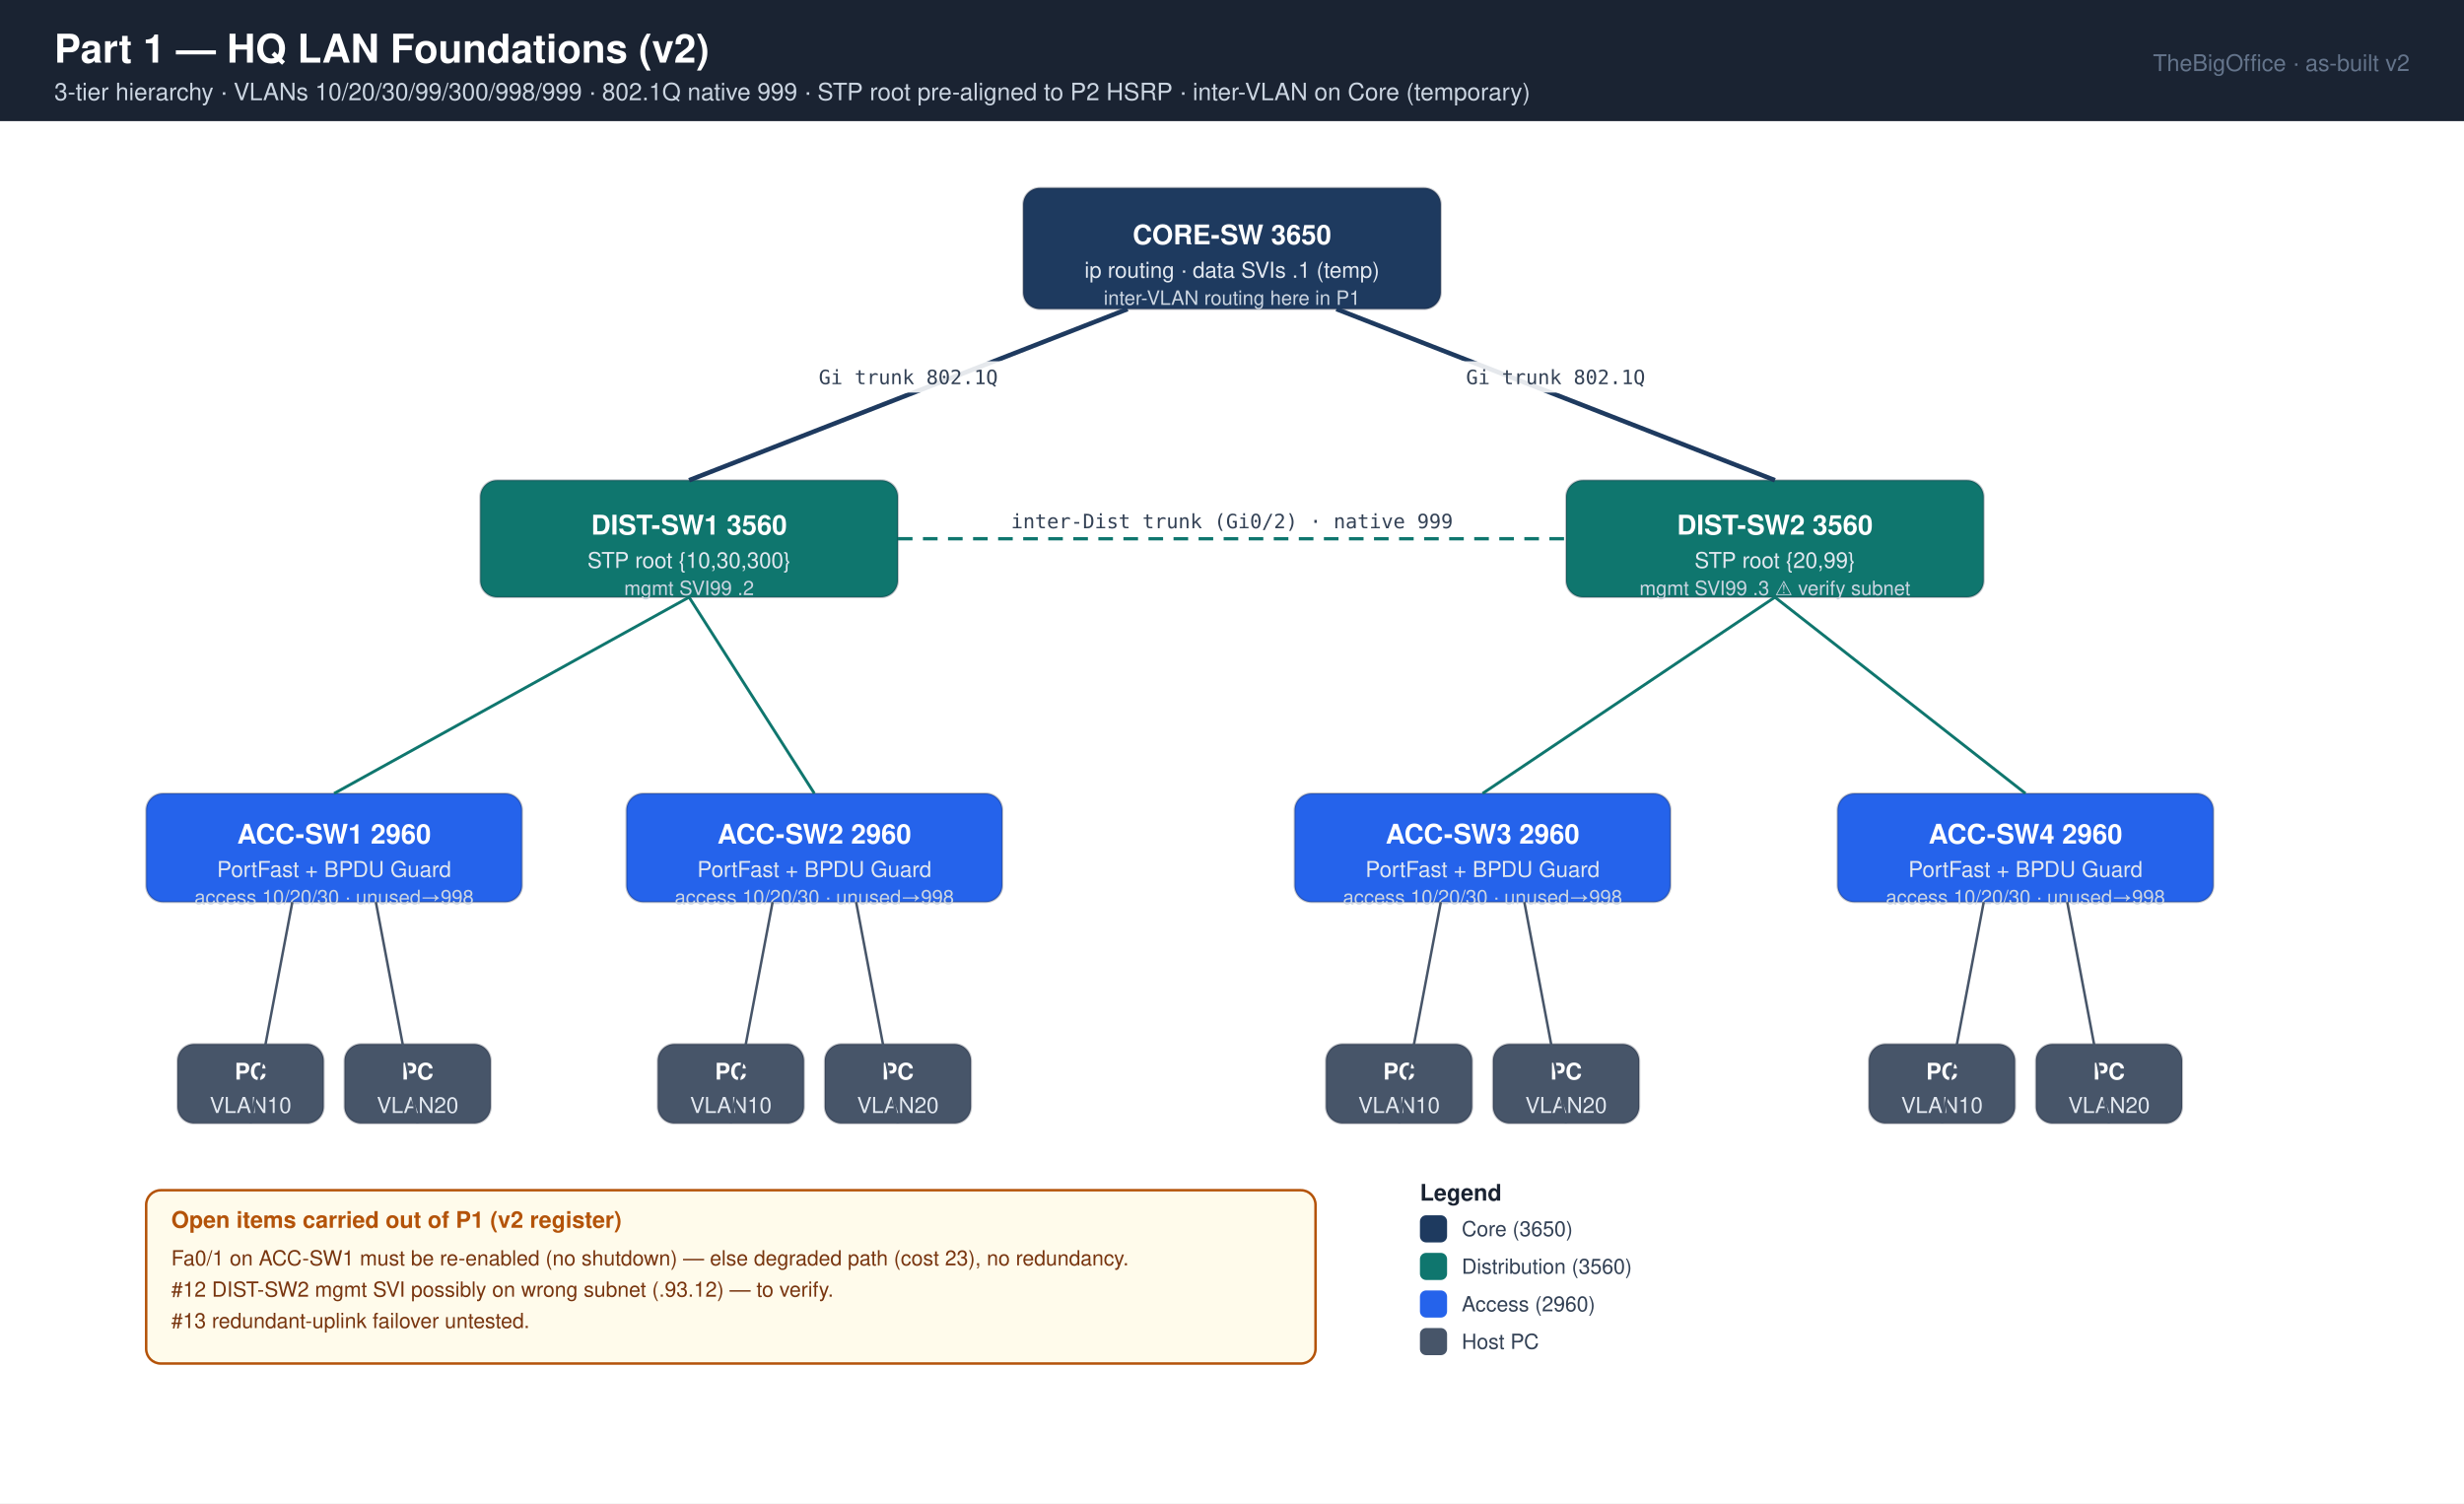
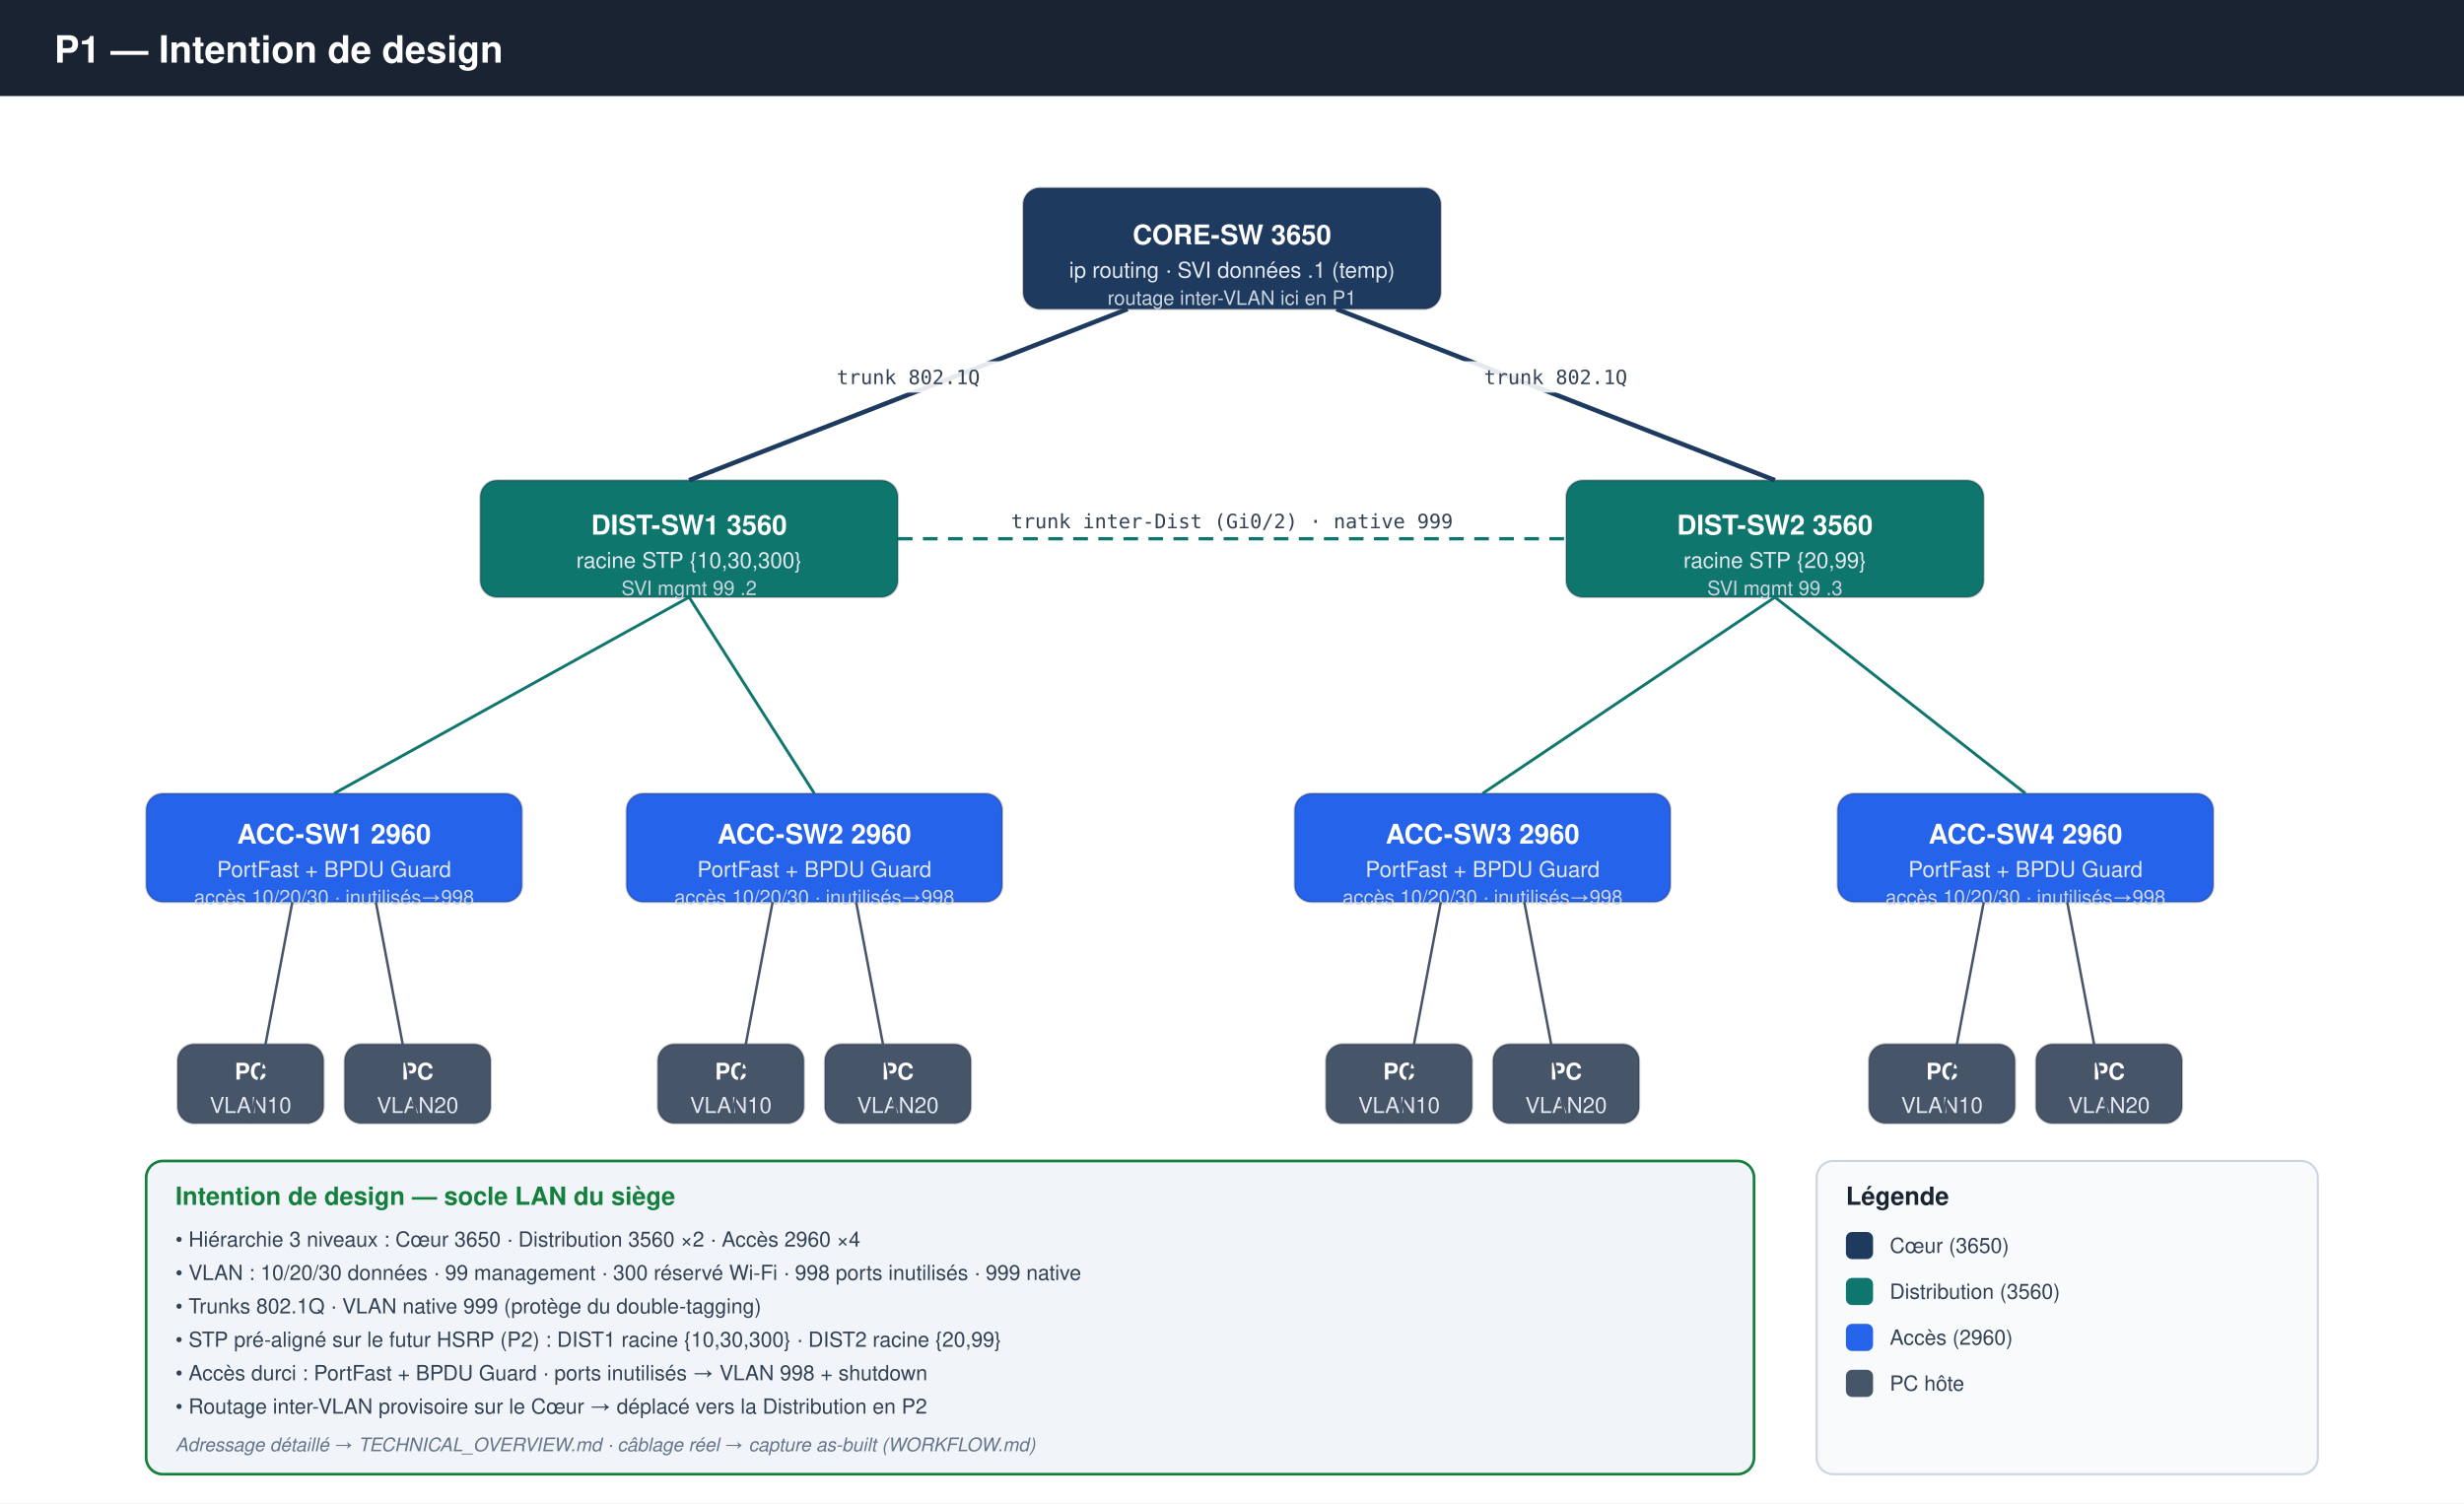
<svg xmlns="http://www.w3.org/2000/svg" viewBox="0 0 1180 720">
  <rect x="0" y="0" width="1180" height="720" fill="#ffffff" />
-   <rect x="0" y="0" width="1180" height="58" fill="#1a2332" />
-   <text x="26" y="30" fill="#ffffff" font-family="Segoe UI,Helvetica,Arial,sans-serif" font-size="19" font-weight="700">Part 1 — HQ LAN Foundations (v2)</text>
-   <text x="26" y="48" fill="#cbd5e1" font-family="Segoe UI,Helvetica,Arial,sans-serif" font-size="11.5">3-tier hierarchy · VLANs 10/20/30/99/300/998/999 · 802.1Q native 999 · STP root pre-aligned to P2 HSRP · inter-VLAN on Core (temporary)</text>
-   <text x="1154" y="34" text-anchor="end" fill="#64748b" font-family="Segoe UI,Helvetica,Arial,sans-serif" font-size="11">TheBigOffice · as-built v2</text>
+   <rect x="0" y="0" width="1180" height="46" fill="#1a2332" />
+   <text x="26" y="30" fill="#ffffff" font-family="Segoe UI,Helvetica,Arial,sans-serif" font-size="18" font-weight="700">P1 — Intention de design</text>
  <rect x="490" y="90" width="200" height="58" rx="8" fill="#1e3a5f" stroke="#0f172a" stroke-opacity="0.25" />
-   <text x="590.0" y="117.0" text-anchor="middle" fill="#ffffff" font-family="Segoe UI,Helvetica,Arial,sans-serif" font-size="13" font-weight="700">CORE-SW 3650</text>
-   <text x="590.0" y="133.0" text-anchor="middle" fill="#e2e8f0" font-family="Segoe UI,Helvetica,Arial,sans-serif" font-size="10.5">ip routing · data SVIs .1 (temp)</text>
-   <text x="590.0" y="146.0" text-anchor="middle" fill="#cbd5e1" font-family="Segoe UI,Helvetica,Arial,sans-serif" font-size="9.5">inter-VLAN routing here in P1</text>
+   <text x="590" y="117" text-anchor="middle" fill="#ffffff" font-family="Segoe UI,Helvetica,Arial,sans-serif" font-size="13" font-weight="700">CORE-SW 3650</text>
+   <text x="590" y="133" text-anchor="middle" fill="#e2e8f0" font-family="Segoe UI,Helvetica,Arial,sans-serif" font-size="10.5">ip routing · SVI données .1 (temp)</text>
+   <text x="590" y="146" text-anchor="middle" fill="#cbd5e1" font-family="Segoe UI,Helvetica,Arial,sans-serif" font-size="9.5">routage inter-VLAN ici en P1</text>
  <rect x="230" y="230" width="200" height="56" rx="8" fill="#0f766e" stroke="#0f172a" stroke-opacity="0.25" />
-   <text x="330.0" y="256.0" text-anchor="middle" fill="#ffffff" font-family="Segoe UI,Helvetica,Arial,sans-serif" font-size="13" font-weight="700">DIST-SW1 3560</text>
-   <text x="330.0" y="272.0" text-anchor="middle" fill="#e2e8f0" font-family="Segoe UI,Helvetica,Arial,sans-serif" font-size="10.5">STP root {10,30,300}</text>
-   <text x="330.0" y="285.0" text-anchor="middle" fill="#cbd5e1" font-family="Segoe UI,Helvetica,Arial,sans-serif" font-size="9.5">mgmt SVI99 .2</text>
+   <text x="330" y="256" text-anchor="middle" fill="#ffffff" font-family="Segoe UI,Helvetica,Arial,sans-serif" font-size="13" font-weight="700">DIST-SW1 3560</text>
+   <text x="330" y="272" text-anchor="middle" fill="#e2e8f0" font-family="Segoe UI,Helvetica,Arial,sans-serif" font-size="10.5">racine STP {10,30,300}</text>
+   <text x="330" y="285" text-anchor="middle" fill="#cbd5e1" font-family="Segoe UI,Helvetica,Arial,sans-serif" font-size="9.5">SVI mgmt 99 .2</text>
  <rect x="750" y="230" width="200" height="56" rx="8" fill="#0f766e" stroke="#0f172a" stroke-opacity="0.25" />
-   <text x="850.0" y="256.0" text-anchor="middle" fill="#ffffff" font-family="Segoe UI,Helvetica,Arial,sans-serif" font-size="13" font-weight="700">DIST-SW2 3560</text>
-   <text x="850.0" y="272.0" text-anchor="middle" fill="#e2e8f0" font-family="Segoe UI,Helvetica,Arial,sans-serif" font-size="10.5">STP root {20,99}</text>
-   <text x="850.0" y="285.0" text-anchor="middle" fill="#cbd5e1" font-family="Segoe UI,Helvetica,Arial,sans-serif" font-size="9.5">mgmt SVI99 .3  ⚠ verify subnet</text>
+   <text x="850" y="256" text-anchor="middle" fill="#ffffff" font-family="Segoe UI,Helvetica,Arial,sans-serif" font-size="13" font-weight="700">DIST-SW2 3560</text>
+   <text x="850" y="272" text-anchor="middle" fill="#e2e8f0" font-family="Segoe UI,Helvetica,Arial,sans-serif" font-size="10.5">racine STP {20,99}</text>
+   <text x="850" y="285" text-anchor="middle" fill="#cbd5e1" font-family="Segoe UI,Helvetica,Arial,sans-serif" font-size="9.5">SVI mgmt 99 .3</text>
  <line x1="540" y1="148" x2="330" y2="230" stroke="#1e3a5f" stroke-width="2.2" />
-   <rect x="386.0" y="173.0" width="98.0" height="15" rx="3" fill="#ffffff" fill-opacity="0.88" />
-   <text x="435.0" y="184.0" text-anchor="middle" fill="#334155" font-family="Consolas,Menlo,monospace" font-size="9.5">Gi trunk 802.1Q</text>
+   <rect x="386" y="173" width="98" height="15" rx="3" fill="#ffffff" fill-opacity="0.88" />
+   <text x="435" y="184" text-anchor="middle" fill="#334155" font-family="Consolas,Menlo,monospace" font-size="9.5">trunk 802.1Q</text>
  <line x1="640" y1="148" x2="850" y2="230" stroke="#1e3a5f" stroke-width="2.2" />
-   <rect x="696.0" y="173.0" width="98.0" height="15" rx="3" fill="#ffffff" fill-opacity="0.88" />
-   <text x="745.0" y="184.0" text-anchor="middle" fill="#334155" font-family="Consolas,Menlo,monospace" font-size="9.5">Gi trunk 802.1Q</text>
+   <rect x="696" y="173" width="98" height="15" rx="3" fill="#ffffff" fill-opacity="0.88" />
+   <text x="745" y="184" text-anchor="middle" fill="#334155" font-family="Consolas,Menlo,monospace" font-size="9.5">trunk 802.1Q</text>
  <line x1="430" y1="258" x2="750" y2="258" stroke="#0f766e" stroke-width="1.6" stroke-dasharray="7 5" />
-   <rect x="475.0" y="242.0" width="230.0" height="15" rx="3" fill="#ffffff" fill-opacity="0.88" />
-   <text x="590.0" y="253.0" text-anchor="middle" fill="#334155" font-family="Consolas,Menlo,monospace" font-size="9.5">inter-Dist trunk (Gi0/2) · native 999</text>
+   <rect x="470" y="242" width="240" height="15" rx="3" fill="#ffffff" fill-opacity="0.88" />
+   <text x="590" y="253" text-anchor="middle" fill="#334155" font-family="Consolas,Menlo,monospace" font-size="9.5">trunk inter-Dist (Gi0/2) · native 999</text>
  <rect x="70" y="380" width="180" height="52" rx="8" fill="#2563eb" stroke="#0f172a" stroke-opacity="0.25" />
-   <text x="160.0" y="404.0" text-anchor="middle" fill="#ffffff" font-family="Segoe UI,Helvetica,Arial,sans-serif" font-size="13" font-weight="700">ACC-SW1 2960</text>
-   <text x="160.0" y="420.0" text-anchor="middle" fill="#e2e8f0" font-family="Segoe UI,Helvetica,Arial,sans-serif" font-size="10.5">PortFast + BPDU Guard</text>
-   <text x="160.0" y="433.0" text-anchor="middle" fill="#cbd5e1" font-family="Segoe UI,Helvetica,Arial,sans-serif" font-size="9.5">access 10/20/30 · unused→998</text>
+   <text x="160" y="404" text-anchor="middle" fill="#ffffff" font-family="Segoe UI,Helvetica,Arial,sans-serif" font-size="13" font-weight="700">ACC-SW1 2960</text>
+   <text x="160" y="420" text-anchor="middle" fill="#e2e8f0" font-family="Segoe UI,Helvetica,Arial,sans-serif" font-size="10.5">PortFast + BPDU Guard</text>
+   <text x="160" y="433" text-anchor="middle" fill="#cbd5e1" font-family="Segoe UI,Helvetica,Arial,sans-serif" font-size="9.5">accès 10/20/30 · inutilisés→998</text>
  <line x1="160" y1="380" x2="330" y2="286" stroke="#0f766e" stroke-width="1.4" />
  <rect x="300" y="380" width="180" height="52" rx="8" fill="#2563eb" stroke="#0f172a" stroke-opacity="0.25" />
-   <text x="390.0" y="404.0" text-anchor="middle" fill="#ffffff" font-family="Segoe UI,Helvetica,Arial,sans-serif" font-size="13" font-weight="700">ACC-SW2 2960</text>
-   <text x="390.0" y="420.0" text-anchor="middle" fill="#e2e8f0" font-family="Segoe UI,Helvetica,Arial,sans-serif" font-size="10.5">PortFast + BPDU Guard</text>
-   <text x="390.0" y="433.0" text-anchor="middle" fill="#cbd5e1" font-family="Segoe UI,Helvetica,Arial,sans-serif" font-size="9.5">access 10/20/30 · unused→998</text>
+   <text x="390" y="404" text-anchor="middle" fill="#ffffff" font-family="Segoe UI,Helvetica,Arial,sans-serif" font-size="13" font-weight="700">ACC-SW2 2960</text>
+   <text x="390" y="420" text-anchor="middle" fill="#e2e8f0" font-family="Segoe UI,Helvetica,Arial,sans-serif" font-size="10.5">PortFast + BPDU Guard</text>
+   <text x="390" y="433" text-anchor="middle" fill="#cbd5e1" font-family="Segoe UI,Helvetica,Arial,sans-serif" font-size="9.5">accès 10/20/30 · inutilisés→998</text>
  <line x1="390" y1="380" x2="330" y2="286" stroke="#0f766e" stroke-width="1.4" />
  <rect x="620" y="380" width="180" height="52" rx="8" fill="#2563eb" stroke="#0f172a" stroke-opacity="0.25" />
-   <text x="710.0" y="404.0" text-anchor="middle" fill="#ffffff" font-family="Segoe UI,Helvetica,Arial,sans-serif" font-size="13" font-weight="700">ACC-SW3 2960</text>
-   <text x="710.0" y="420.0" text-anchor="middle" fill="#e2e8f0" font-family="Segoe UI,Helvetica,Arial,sans-serif" font-size="10.5">PortFast + BPDU Guard</text>
-   <text x="710.0" y="433.0" text-anchor="middle" fill="#cbd5e1" font-family="Segoe UI,Helvetica,Arial,sans-serif" font-size="9.5">access 10/20/30 · unused→998</text>
+   <text x="710" y="404" text-anchor="middle" fill="#ffffff" font-family="Segoe UI,Helvetica,Arial,sans-serif" font-size="13" font-weight="700">ACC-SW3 2960</text>
+   <text x="710" y="420" text-anchor="middle" fill="#e2e8f0" font-family="Segoe UI,Helvetica,Arial,sans-serif" font-size="10.5">PortFast + BPDU Guard</text>
+   <text x="710" y="433" text-anchor="middle" fill="#cbd5e1" font-family="Segoe UI,Helvetica,Arial,sans-serif" font-size="9.5">accès 10/20/30 · inutilisés→998</text>
  <line x1="710" y1="380" x2="850" y2="286" stroke="#0f766e" stroke-width="1.4" />
  <rect x="880" y="380" width="180" height="52" rx="8" fill="#2563eb" stroke="#0f172a" stroke-opacity="0.25" />
-   <text x="970.0" y="404.0" text-anchor="middle" fill="#ffffff" font-family="Segoe UI,Helvetica,Arial,sans-serif" font-size="13" font-weight="700">ACC-SW4 2960</text>
-   <text x="970.0" y="420.0" text-anchor="middle" fill="#e2e8f0" font-family="Segoe UI,Helvetica,Arial,sans-serif" font-size="10.5">PortFast + BPDU Guard</text>
-   <text x="970.0" y="433.0" text-anchor="middle" fill="#cbd5e1" font-family="Segoe UI,Helvetica,Arial,sans-serif" font-size="9.5">access 10/20/30 · unused→998</text>
+   <text x="970" y="404" text-anchor="middle" fill="#ffffff" font-family="Segoe UI,Helvetica,Arial,sans-serif" font-size="13" font-weight="700">ACC-SW4 2960</text>
+   <text x="970" y="420" text-anchor="middle" fill="#e2e8f0" font-family="Segoe UI,Helvetica,Arial,sans-serif" font-size="10.5">PortFast + BPDU Guard</text>
+   <text x="970" y="433" text-anchor="middle" fill="#cbd5e1" font-family="Segoe UI,Helvetica,Arial,sans-serif" font-size="9.5">accès 10/20/30 · inutilisés→998</text>
  <line x1="970" y1="380" x2="850" y2="286" stroke="#0f766e" stroke-width="1.4" />
  <rect x="85" y="500" width="70" height="38" rx="8" fill="#475569" stroke="#0f172a" stroke-opacity="0.25" />
-   <text x="120.0" y="517.0" text-anchor="middle" fill="#ffffff" font-family="Segoe UI,Helvetica,Arial,sans-serif" font-size="11" font-weight="700">PC</text>
-   <text x="120.0" y="533.0" text-anchor="middle" fill="#e2e8f0" font-family="Segoe UI,Helvetica,Arial,sans-serif" font-size="10.5">VLAN10</text>
+   <text x="120" y="517" text-anchor="middle" fill="#ffffff" font-family="Segoe UI,Helvetica,Arial,sans-serif" font-size="11" font-weight="700">PC</text>
+   <text x="120" y="533" text-anchor="middle" fill="#e2e8f0" font-family="Segoe UI,Helvetica,Arial,sans-serif" font-size="10.5">VLAN10</text>
  <rect x="165" y="500" width="70" height="38" rx="8" fill="#475569" stroke="#0f172a" stroke-opacity="0.25" />
-   <text x="200.0" y="517.0" text-anchor="middle" fill="#ffffff" font-family="Segoe UI,Helvetica,Arial,sans-serif" font-size="11" font-weight="700">PC</text>
-   <text x="200.0" y="533.0" text-anchor="middle" fill="#e2e8f0" font-family="Segoe UI,Helvetica,Arial,sans-serif" font-size="10.5">VLAN20</text>
+   <text x="200" y="517" text-anchor="middle" fill="#ffffff" font-family="Segoe UI,Helvetica,Arial,sans-serif" font-size="11" font-weight="700">PC</text>
+   <text x="200" y="533" text-anchor="middle" fill="#e2e8f0" font-family="Segoe UI,Helvetica,Arial,sans-serif" font-size="10.5">VLAN20</text>
  <line x1="120" y1="538" x2="140" y2="432" stroke="#475569" stroke-width="1.2" />
  <line x1="200" y1="538" x2="180" y2="432" stroke="#475569" stroke-width="1.2" />
  <rect x="315" y="500" width="70" height="38" rx="8" fill="#475569" stroke="#0f172a" stroke-opacity="0.25" />
-   <text x="350.0" y="517.0" text-anchor="middle" fill="#ffffff" font-family="Segoe UI,Helvetica,Arial,sans-serif" font-size="11" font-weight="700">PC</text>
-   <text x="350.0" y="533.0" text-anchor="middle" fill="#e2e8f0" font-family="Segoe UI,Helvetica,Arial,sans-serif" font-size="10.5">VLAN10</text>
+   <text x="350" y="517" text-anchor="middle" fill="#ffffff" font-family="Segoe UI,Helvetica,Arial,sans-serif" font-size="11" font-weight="700">PC</text>
+   <text x="350" y="533" text-anchor="middle" fill="#e2e8f0" font-family="Segoe UI,Helvetica,Arial,sans-serif" font-size="10.5">VLAN10</text>
  <rect x="395" y="500" width="70" height="38" rx="8" fill="#475569" stroke="#0f172a" stroke-opacity="0.25" />
-   <text x="430.0" y="517.0" text-anchor="middle" fill="#ffffff" font-family="Segoe UI,Helvetica,Arial,sans-serif" font-size="11" font-weight="700">PC</text>
-   <text x="430.0" y="533.0" text-anchor="middle" fill="#e2e8f0" font-family="Segoe UI,Helvetica,Arial,sans-serif" font-size="10.5">VLAN20</text>
+   <text x="430" y="517" text-anchor="middle" fill="#ffffff" font-family="Segoe UI,Helvetica,Arial,sans-serif" font-size="11" font-weight="700">PC</text>
+   <text x="430" y="533" text-anchor="middle" fill="#e2e8f0" font-family="Segoe UI,Helvetica,Arial,sans-serif" font-size="10.5">VLAN20</text>
  <line x1="350" y1="538" x2="370" y2="432" stroke="#475569" stroke-width="1.2" />
  <line x1="430" y1="538" x2="410" y2="432" stroke="#475569" stroke-width="1.2" />
  <rect x="635" y="500" width="70" height="38" rx="8" fill="#475569" stroke="#0f172a" stroke-opacity="0.25" />
-   <text x="670.0" y="517.0" text-anchor="middle" fill="#ffffff" font-family="Segoe UI,Helvetica,Arial,sans-serif" font-size="11" font-weight="700">PC</text>
-   <text x="670.0" y="533.0" text-anchor="middle" fill="#e2e8f0" font-family="Segoe UI,Helvetica,Arial,sans-serif" font-size="10.5">VLAN10</text>
+   <text x="670" y="517" text-anchor="middle" fill="#ffffff" font-family="Segoe UI,Helvetica,Arial,sans-serif" font-size="11" font-weight="700">PC</text>
+   <text x="670" y="533" text-anchor="middle" fill="#e2e8f0" font-family="Segoe UI,Helvetica,Arial,sans-serif" font-size="10.5">VLAN10</text>
  <rect x="715" y="500" width="70" height="38" rx="8" fill="#475569" stroke="#0f172a" stroke-opacity="0.25" />
-   <text x="750.0" y="517.0" text-anchor="middle" fill="#ffffff" font-family="Segoe UI,Helvetica,Arial,sans-serif" font-size="11" font-weight="700">PC</text>
-   <text x="750.0" y="533.0" text-anchor="middle" fill="#e2e8f0" font-family="Segoe UI,Helvetica,Arial,sans-serif" font-size="10.5">VLAN20</text>
+   <text x="750" y="517" text-anchor="middle" fill="#ffffff" font-family="Segoe UI,Helvetica,Arial,sans-serif" font-size="11" font-weight="700">PC</text>
+   <text x="750" y="533" text-anchor="middle" fill="#e2e8f0" font-family="Segoe UI,Helvetica,Arial,sans-serif" font-size="10.5">VLAN20</text>
  <line x1="670" y1="538" x2="690" y2="432" stroke="#475569" stroke-width="1.2" />
  <line x1="750" y1="538" x2="730" y2="432" stroke="#475569" stroke-width="1.2" />
  <rect x="895" y="500" width="70" height="38" rx="8" fill="#475569" stroke="#0f172a" stroke-opacity="0.25" />
-   <text x="930.0" y="517.0" text-anchor="middle" fill="#ffffff" font-family="Segoe UI,Helvetica,Arial,sans-serif" font-size="11" font-weight="700">PC</text>
-   <text x="930.0" y="533.0" text-anchor="middle" fill="#e2e8f0" font-family="Segoe UI,Helvetica,Arial,sans-serif" font-size="10.5">VLAN10</text>
+   <text x="930" y="517" text-anchor="middle" fill="#ffffff" font-family="Segoe UI,Helvetica,Arial,sans-serif" font-size="11" font-weight="700">PC</text>
+   <text x="930" y="533" text-anchor="middle" fill="#e2e8f0" font-family="Segoe UI,Helvetica,Arial,sans-serif" font-size="10.5">VLAN10</text>
  <rect x="975" y="500" width="70" height="38" rx="8" fill="#475569" stroke="#0f172a" stroke-opacity="0.25" />
-   <text x="1010.0" y="517.0" text-anchor="middle" fill="#ffffff" font-family="Segoe UI,Helvetica,Arial,sans-serif" font-size="11" font-weight="700">PC</text>
-   <text x="1010.0" y="533.0" text-anchor="middle" fill="#e2e8f0" font-family="Segoe UI,Helvetica,Arial,sans-serif" font-size="10.5">VLAN20</text>
+   <text x="1010" y="517" text-anchor="middle" fill="#ffffff" font-family="Segoe UI,Helvetica,Arial,sans-serif" font-size="11" font-weight="700">PC</text>
+   <text x="1010" y="533" text-anchor="middle" fill="#e2e8f0" font-family="Segoe UI,Helvetica,Arial,sans-serif" font-size="10.5">VLAN20</text>
  <line x1="930" y1="538" x2="950" y2="432" stroke="#475569" stroke-width="1.2" />
  <line x1="1010" y1="538" x2="990" y2="432" stroke="#475569" stroke-width="1.2" />
-   <rect x="70" y="570" width="560" height="83" rx="7" fill="#fffbeb" stroke="#b45309" stroke-width="1.2" />
-   <text x="82" y="588" text-anchor="start" fill="#b45309" font-family="Segoe UI,Helvetica,Arial,sans-serif" font-size="11" font-weight="700">Open items carried out of P1 (v2 register)</text>
-   <text x="82" y="606" text-anchor="start" fill="#78350f" font-family="Segoe UI,Helvetica,Arial,sans-serif" font-size="10" font-weight="400">Fa0/1 on ACC-SW1 must be re-enabled (no shutdown) — else degraded path (cost 23), no redundancy.</text>
-   <text x="82" y="621" text-anchor="start" fill="#78350f" font-family="Segoe UI,Helvetica,Arial,sans-serif" font-size="10" font-weight="400">#12 DIST-SW2 mgmt SVI possibly on wrong subnet (.93.12) — to verify.</text>
-   <text x="82" y="636" text-anchor="start" fill="#78350f" font-family="Segoe UI,Helvetica,Arial,sans-serif" font-size="10" font-weight="400">#13 redundant-uplink failover untested.</text>
-   <text x="680" y="575" fill="#1a2332" font-family="Segoe UI,Helvetica,Arial,sans-serif" font-size="11" font-weight="700">Legend</text>
-   <rect x="680" y="582" width="13" height="13" rx="3" fill="#1e3a5f" />
-   <text x="700" y="592" text-anchor="start" fill="#334155" font-family="Segoe UI,Helvetica,Arial,sans-serif" font-size="10" font-weight="400">Core (3650)</text>
-   <rect x="680" y="600" width="13" height="13" rx="3" fill="#0f766e" />
-   <text x="700" y="610" text-anchor="start" fill="#334155" font-family="Segoe UI,Helvetica,Arial,sans-serif" font-size="10" font-weight="400">Distribution (3560)</text>
-   <rect x="680" y="618" width="13" height="13" rx="3" fill="#2563eb" />
-   <text x="700" y="628" text-anchor="start" fill="#334155" font-family="Segoe UI,Helvetica,Arial,sans-serif" font-size="10" font-weight="400">Access (2960)</text>
-   <rect x="680" y="636" width="13" height="13" rx="3" fill="#475569" />
-   <text x="700" y="646" text-anchor="start" fill="#334155" font-family="Segoe UI,Helvetica,Arial,sans-serif" font-size="10" font-weight="400">Host PC</text>
+   <rect x="70" y="556" width="770" height="150" rx="8" fill="#f1f5f9" stroke="#15803d" stroke-width="1.3" />
+   <text x="84" y="577" fill="#15803d" font-family="Segoe UI,Helvetica,Arial,sans-serif" font-size="12" font-weight="700">Intention de design — socle LAN du siège</text>
+   <text x="84" y="597" fill="#334155" font-family="Segoe UI,Helvetica,Arial,sans-serif" font-size="10">• Hiérarchie 3 niveaux : Cœur 3650 · Distribution 3560 ×2 · Accès 2960 ×4</text>
+   <text x="84" y="613" fill="#334155" font-family="Segoe UI,Helvetica,Arial,sans-serif" font-size="10">• VLAN : 10/20/30 données · 99 management · 300 réservé Wi-Fi · 998 ports inutilisés · 999 native</text>
+   <text x="84" y="629" fill="#334155" font-family="Segoe UI,Helvetica,Arial,sans-serif" font-size="10">• Trunks 802.1Q · VLAN native 999 (protège du double-tagging)</text>
+   <text x="84" y="645" fill="#334155" font-family="Segoe UI,Helvetica,Arial,sans-serif" font-size="10">• STP pré-aligné sur le futur HSRP (P2) : DIST1 racine {10,30,300} · DIST2 racine {20,99}</text>
+   <text x="84" y="661" fill="#334155" font-family="Segoe UI,Helvetica,Arial,sans-serif" font-size="10">• Accès durci : PortFast + BPDU Guard · ports inutilisés → VLAN 998 + shutdown</text>
+   <text x="84" y="677" fill="#334155" font-family="Segoe UI,Helvetica,Arial,sans-serif" font-size="10">• Routage inter-VLAN provisoire sur le Cœur → déplacé vers la Distribution en P2</text>
+   <text x="84" y="695" fill="#64748b" font-family="Segoe UI,Helvetica,Arial,sans-serif" font-size="9" font-style="italic">Adressage détaillé → TECHNICAL_OVERVIEW.md · câblage réel → capture as-built (WORKFLOW.md)</text>
+   <rect x="870" y="556" width="240" height="150" rx="8" fill="#f8fafc" stroke="#cbd5e1" stroke-width="1" />
+   <text x="884" y="577" fill="#1a2332" font-family="Segoe UI,Helvetica,Arial,sans-serif" font-size="12" font-weight="700">Légende</text>
+   <rect x="884" y="590" width="13" height="13" rx="3" fill="#1e3a5f" />
+   <text x="905" y="600" fill="#334155" font-family="Segoe UI,Helvetica,Arial,sans-serif" font-size="10">Cœur (3650)</text>
+   <rect x="884" y="612" width="13" height="13" rx="3" fill="#0f766e" />
+   <text x="905" y="622" fill="#334155" font-family="Segoe UI,Helvetica,Arial,sans-serif" font-size="10">Distribution (3560)</text>
+   <rect x="884" y="634" width="13" height="13" rx="3" fill="#2563eb" />
+   <text x="905" y="644" fill="#334155" font-family="Segoe UI,Helvetica,Arial,sans-serif" font-size="10">Accès (2960)</text>
+   <rect x="884" y="656" width="13" height="13" rx="3" fill="#475569" />
+   <text x="905" y="666" fill="#334155" font-family="Segoe UI,Helvetica,Arial,sans-serif" font-size="10">PC hôte</text>
</svg>
